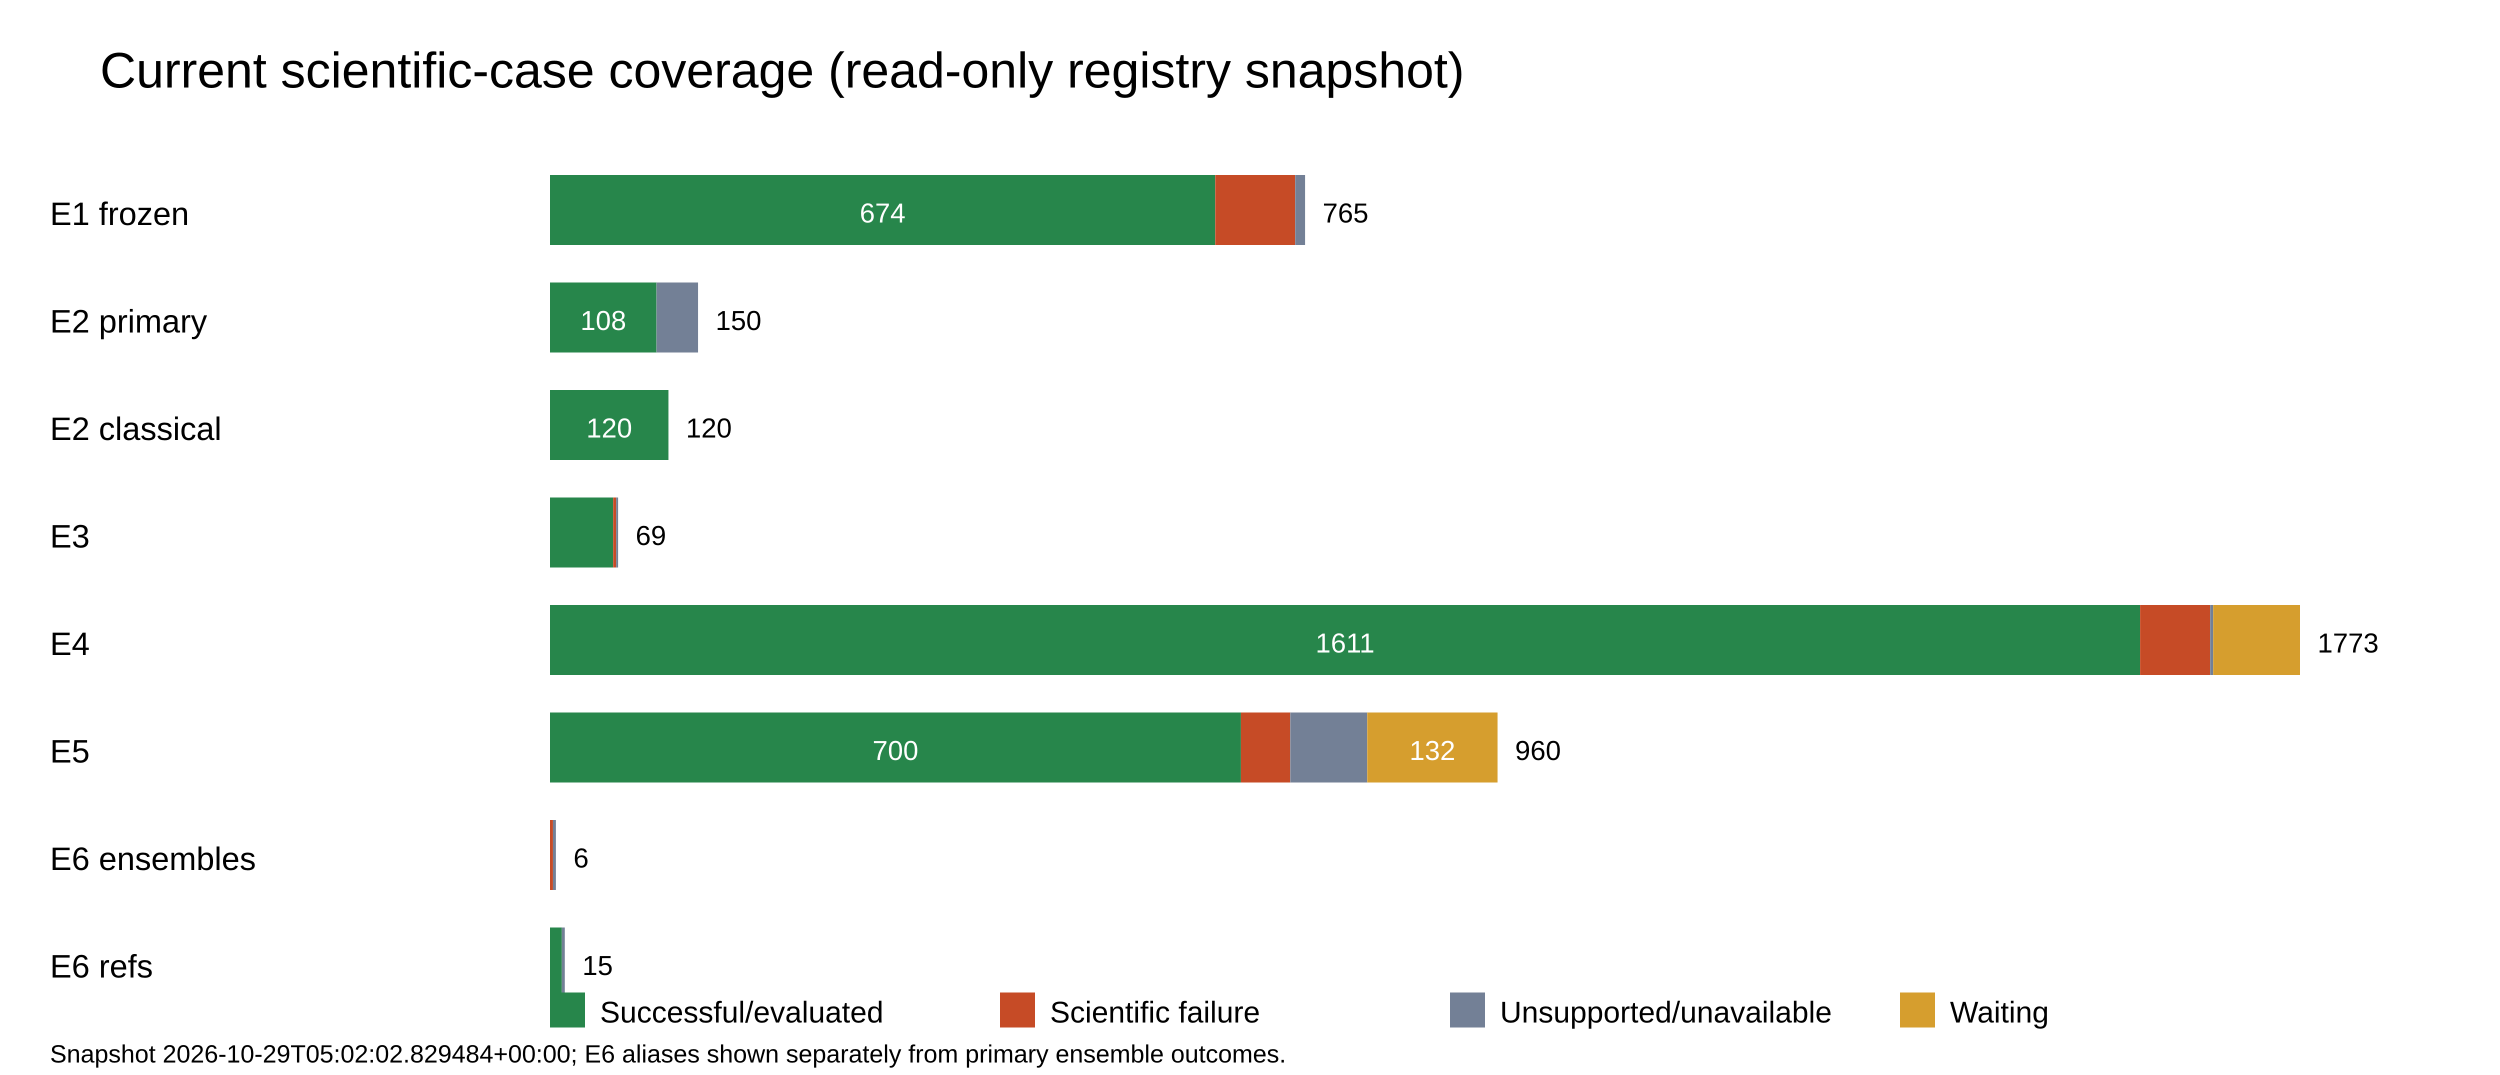
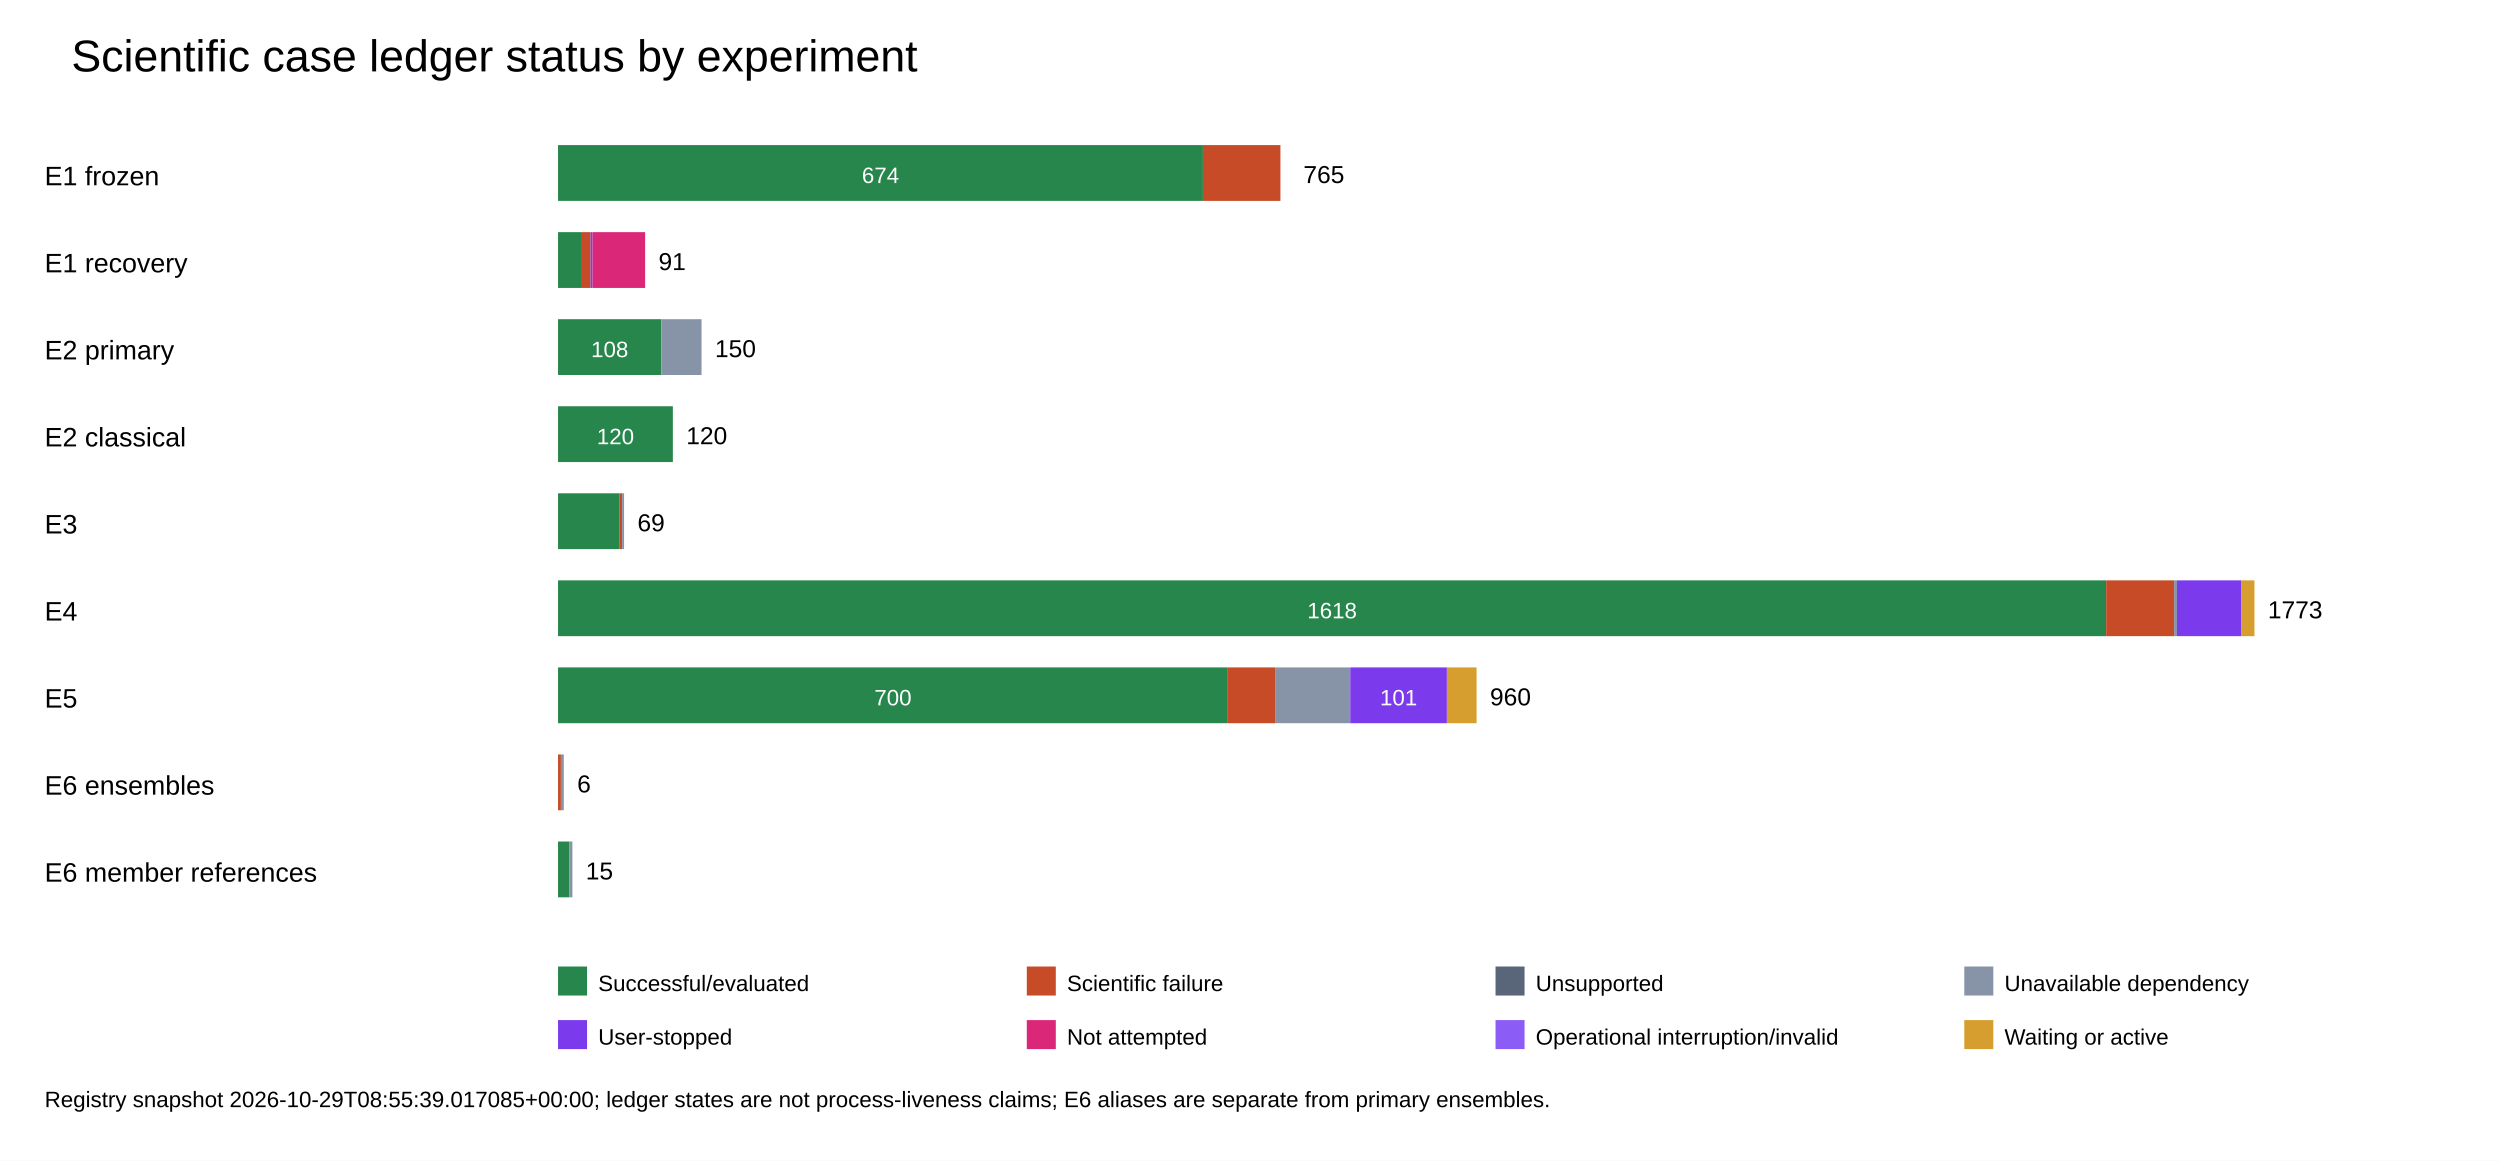
- <svg xmlns="http://www.w3.org/2000/svg" width="1000" height="430" viewBox="0 0 1000 430">
+ <svg xmlns="http://www.w3.org/2000/svg" width="1120" height="520" viewBox="0 0 1120 520">
  <rect width="100%" height="100%" fill="white" />
-   <text x="40" y="35" font-family="Arial" font-size="20">Current scientific-case coverage (read-only registry snapshot)</text>
-   <text x="20" y="90" font-family="Arial" font-size="13">E1 frozen</text>
-   <rect x="220.00" y="70" width="266.10" height="28" fill="#27864b" />
-   <text x="353.05" y="89" text-anchor="middle" font-family="Arial" font-size="11" fill="white">674</text>
-   <rect x="486.10" y="70" width="31.98" height="28" fill="#c64b26" />
-   <rect x="518.08" y="70" width="3.95" height="28" fill="#738096" />
-   <text x="529.03" y="89" font-family="Arial" font-size="11">765</text>
-   <text x="20" y="133" font-family="Arial" font-size="13">E2 primary</text>
-   <rect x="220.00" y="113" width="42.64" height="28" fill="#27864b" />
-   <text x="241.32" y="132" text-anchor="middle" font-family="Arial" font-size="11" fill="white">108</text>
-   <rect x="262.64" y="113" width="16.58" height="28" fill="#738096" />
-   <text x="286.22" y="132" font-family="Arial" font-size="11">150</text>
-   <text x="20" y="176" font-family="Arial" font-size="13">E2 classical</text>
-   <rect x="220.00" y="156" width="47.38" height="28" fill="#27864b" />
-   <text x="243.69" y="175" text-anchor="middle" font-family="Arial" font-size="11" fill="white">120</text>
-   <text x="274.38" y="175" font-family="Arial" font-size="11">120</text>
-   <text x="20" y="219" font-family="Arial" font-size="13">E3</text>
-   <rect x="220.00" y="199" width="25.27" height="28" fill="#27864b" />
-   <rect x="245.27" y="199" width="1.18" height="28" fill="#c64b26" />
-   <rect x="246.45" y="199" width="0.79" height="28" fill="#738096" />
-   <text x="254.24" y="218" font-family="Arial" font-size="11">69</text>
-   <text x="20" y="262" font-family="Arial" font-size="13">E4</text>
-   <rect x="220.00" y="242" width="636.04" height="28" fill="#27864b" />
-   <text x="538.02" y="261" text-anchor="middle" font-family="Arial" font-size="11" fill="white">1611</text>
-   <rect x="856.04" y="242" width="28.03" height="28" fill="#c64b26" />
-   <rect x="884.07" y="242" width="1.18" height="28" fill="#738096" />
-   <rect x="885.26" y="242" width="34.74" height="28" fill="#d69e2e" />
-   <text x="927.00" y="261" font-family="Arial" font-size="11">1773</text>
-   <text x="20" y="305" font-family="Arial" font-size="13">E5</text>
-   <rect x="220.00" y="285" width="276.37" height="28" fill="#27864b" />
-   <text x="358.18" y="304" text-anchor="middle" font-family="Arial" font-size="11" fill="white">700</text>
-   <rect x="496.37" y="285" width="19.74" height="28" fill="#c64b26" />
-   <rect x="516.11" y="285" width="30.80" height="28" fill="#738096" />
-   <rect x="546.90" y="285" width="52.12" height="28" fill="#d69e2e" />
-   <text x="572.96" y="304" text-anchor="middle" font-family="Arial" font-size="11" fill="white">132</text>
-   <text x="606.02" y="304" font-family="Arial" font-size="11">960</text>
-   <text x="20" y="348" font-family="Arial" font-size="13">E6 ensembles</text>
-   <rect x="220.00" y="328" width="1.18" height="28" fill="#c64b26" />
-   <rect x="221.18" y="328" width="1.18" height="28" fill="#738096" />
-   <text x="229.37" y="347" font-family="Arial" font-size="11">6</text>
-   <text x="20" y="391" font-family="Arial" font-size="13">E6 refs</text>
-   <rect x="220.00" y="371" width="4.74" height="28" fill="#27864b" />
-   <rect x="224.74" y="371" width="1.18" height="28" fill="#738096" />
-   <text x="232.92" y="390" font-family="Arial" font-size="11">15</text>
-   <g font-family="Arial" font-size="12">
-     <rect x="220" y="397" width="14" height="14" fill="#27864b" />
-     <text x="240" y="409">Successful/evaluated</text>
-     <rect x="400" y="397" width="14" height="14" fill="#c64b26" />
-     <text x="420" y="409">Scientific failure</text>
-     <rect x="580" y="397" width="14" height="14" fill="#738096" />
-     <text x="600" y="409">Unsupported/unavailable</text>
-     <rect x="760" y="397" width="14" height="14" fill="#d69e2e" />
-     <text x="780" y="409">Waiting</text>
-   </g>
-   <text x="20" y="425" font-family="Arial" font-size="10">Snapshot 2026-10-29T05:02:02.829484+00:00; E6 aliases shown separately from primary ensemble outcomes.</text>
+   <text x="32" y="32" font-family="Arial" font-size="20">Scientific case ledger status by experiment</text>
+   <text x="20" y="83" font-family="Arial" font-size="12">E1 frozen</text>
+   <rect x="250.00" y="65" width="288.91" height="25" fill="#27864b" />
+   <text x="394.46" y="82" text-anchor="middle" font-family="Arial" font-size="10" fill="white">674</text>
+   <rect x="538.91" y="65" width="34.72" height="25" fill="#c64b26" />
+   <text x="583.92" y="82" font-family="Arial" font-size="11">765</text>
+   <text x="20" y="122" font-family="Arial" font-size="12">E1 recovery</text>
+   <rect x="250.00" y="104" width="10.29" height="25" fill="#27864b" />
+   <rect x="260.29" y="104" width="4.29" height="25" fill="#c64b26" />
+   <rect x="264.57" y="104" width="0.86" height="25" fill="#7c3aed" />
+   <rect x="265.43" y="104" width="23.58" height="25" fill="#db2777" />
+   <text x="295.01" y="121" font-family="Arial" font-size="11">91</text>
+   <text x="20" y="161" font-family="Arial" font-size="12">E2 primary</text>
+   <rect x="250.00" y="143" width="46.29" height="25" fill="#27864b" />
+   <text x="273.15" y="160" text-anchor="middle" font-family="Arial" font-size="10" fill="white">108</text>
+   <rect x="296.29" y="143" width="18.00" height="25" fill="#8794a8" />
+   <text x="320.30" y="160" font-family="Arial" font-size="11">150</text>
+   <text x="20" y="200" font-family="Arial" font-size="12">E2 classical</text>
+   <rect x="250.00" y="182" width="51.44" height="25" fill="#27864b" />
+   <text x="275.72" y="199" text-anchor="middle" font-family="Arial" font-size="10" fill="white">120</text>
+   <text x="307.44" y="199" font-family="Arial" font-size="11">120</text>
+   <text x="20" y="239" font-family="Arial" font-size="12">E3</text>
+   <rect x="250.00" y="221" width="27.43" height="25" fill="#27864b" />
+   <rect x="277.43" y="221" width="1.29" height="25" fill="#c64b26" />
+   <rect x="278.72" y="221" width="0.86" height="25" fill="#8794a8" />
+   <text x="285.58" y="238" font-family="Arial" font-size="11">69</text>
+   <text x="20" y="278" font-family="Arial" font-size="12">E4</text>
+   <rect x="250.00" y="260" width="693.56" height="25" fill="#27864b" />
+   <text x="596.78" y="277" text-anchor="middle" font-family="Arial" font-size="10" fill="white">1618</text>
+   <rect x="943.56" y="260" width="30.43" height="25" fill="#c64b26" />
+   <rect x="973.99" y="260" width="1.29" height="25" fill="#8794a8" />
+   <rect x="975.28" y="260" width="28.72" height="25" fill="#7c3aed" />
+   <rect x="1004.00" y="260" width="6.00" height="25" fill="#d69e2e" />
+   <text x="1016.00" y="277" font-family="Arial" font-size="11">1773</text>
+   <text x="20" y="317" font-family="Arial" font-size="12">E5</text>
+   <rect x="250.00" y="299" width="300.06" height="25" fill="#27864b" />
+   <text x="400.03" y="316" text-anchor="middle" font-family="Arial" font-size="10" fill="white">700</text>
+   <rect x="550.06" y="299" width="21.43" height="25" fill="#c64b26" />
+   <rect x="571.49" y="299" width="33.43" height="25" fill="#8794a8" />
+   <rect x="604.92" y="299" width="43.29" height="25" fill="#7c3aed" />
+   <text x="626.57" y="316" text-anchor="middle" font-family="Arial" font-size="10" fill="white">101</text>
+   <rect x="648.22" y="299" width="13.29" height="25" fill="#d69e2e" />
+   <text x="667.51" y="316" font-family="Arial" font-size="11">960</text>
+   <text x="20" y="356" font-family="Arial" font-size="12">E6 ensembles</text>
+   <rect x="250.00" y="338" width="1.29" height="25" fill="#c64b26" />
+   <rect x="251.29" y="338" width="1.29" height="25" fill="#8794a8" />
+   <text x="258.57" y="355" font-family="Arial" font-size="11">6</text>
+   <text x="20" y="395" font-family="Arial" font-size="12">E6 member references</text>
+   <rect x="250.00" y="377" width="5.14" height="25" fill="#27864b" />
+   <rect x="255.14" y="377" width="1.29" height="25" fill="#8794a8" />
+   <text x="262.43" y="394" font-family="Arial" font-size="11">15</text>
+   <rect x="250" y="433" width="13" height="13" fill="#27864b" />
+   <text x="268" y="444" font-family="Arial" font-size="10">Successful/evaluated</text>
+   <rect x="460" y="433" width="13" height="13" fill="#c64b26" />
+   <text x="478" y="444" font-family="Arial" font-size="10">Scientific failure</text>
+   <rect x="670" y="433" width="13" height="13" fill="#596579" />
+   <text x="688" y="444" font-family="Arial" font-size="10">Unsupported</text>
+   <rect x="880" y="433" width="13" height="13" fill="#8794a8" />
+   <text x="898" y="444" font-family="Arial" font-size="10">Unavailable dependency</text>
+   <rect x="250" y="457" width="13" height="13" fill="#7c3aed" />
+   <text x="268" y="468" font-family="Arial" font-size="10">User-stopped</text>
+   <rect x="460" y="457" width="13" height="13" fill="#db2777" />
+   <text x="478" y="468" font-family="Arial" font-size="10">Not attempted</text>
+   <rect x="670" y="457" width="13" height="13" fill="#8b5cf6" />
+   <text x="688" y="468" font-family="Arial" font-size="10">Operational interruption/invalid</text>
+   <rect x="880" y="457" width="13" height="13" fill="#d69e2e" />
+   <text x="898" y="468" font-family="Arial" font-size="10">Waiting or active</text>
+   <text x="20" y="496" font-family="Arial" font-size="10">Registry snapshot 2026-10-29T08:55:39.017085+00:00; ledger states are not process-liveness claims; E6 aliases are separate from primary ensembles.</text>
</svg>
